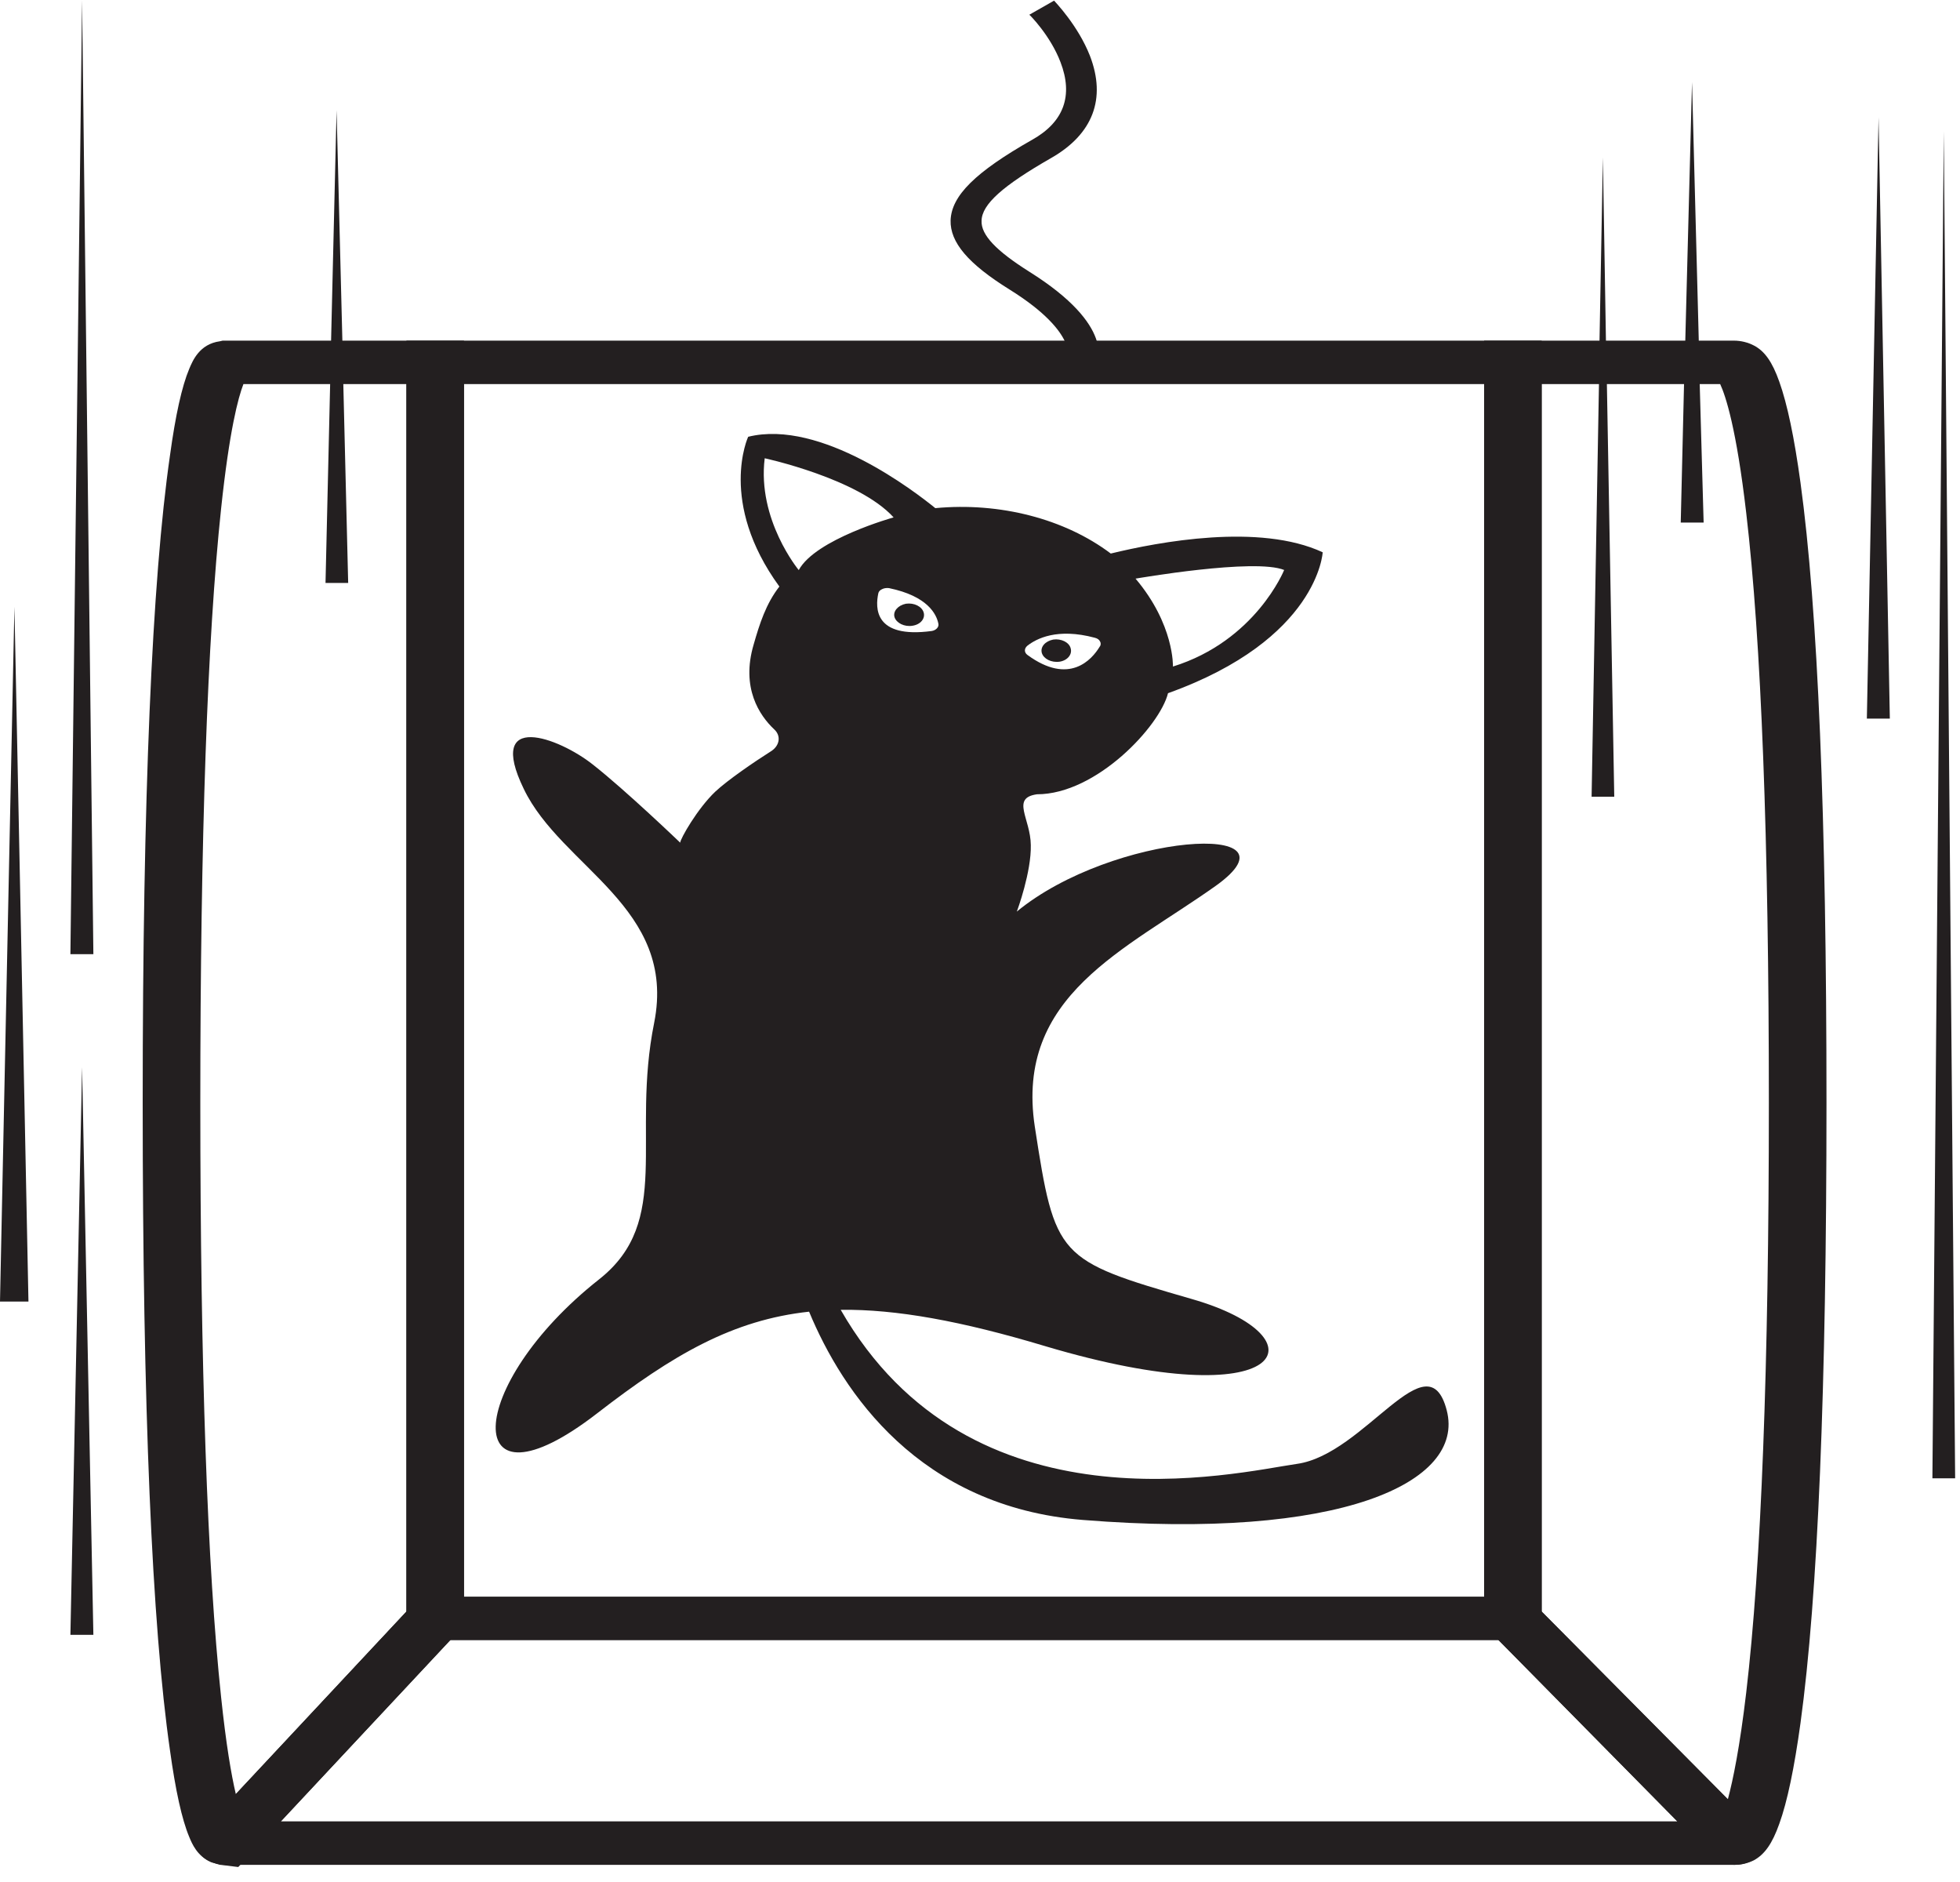
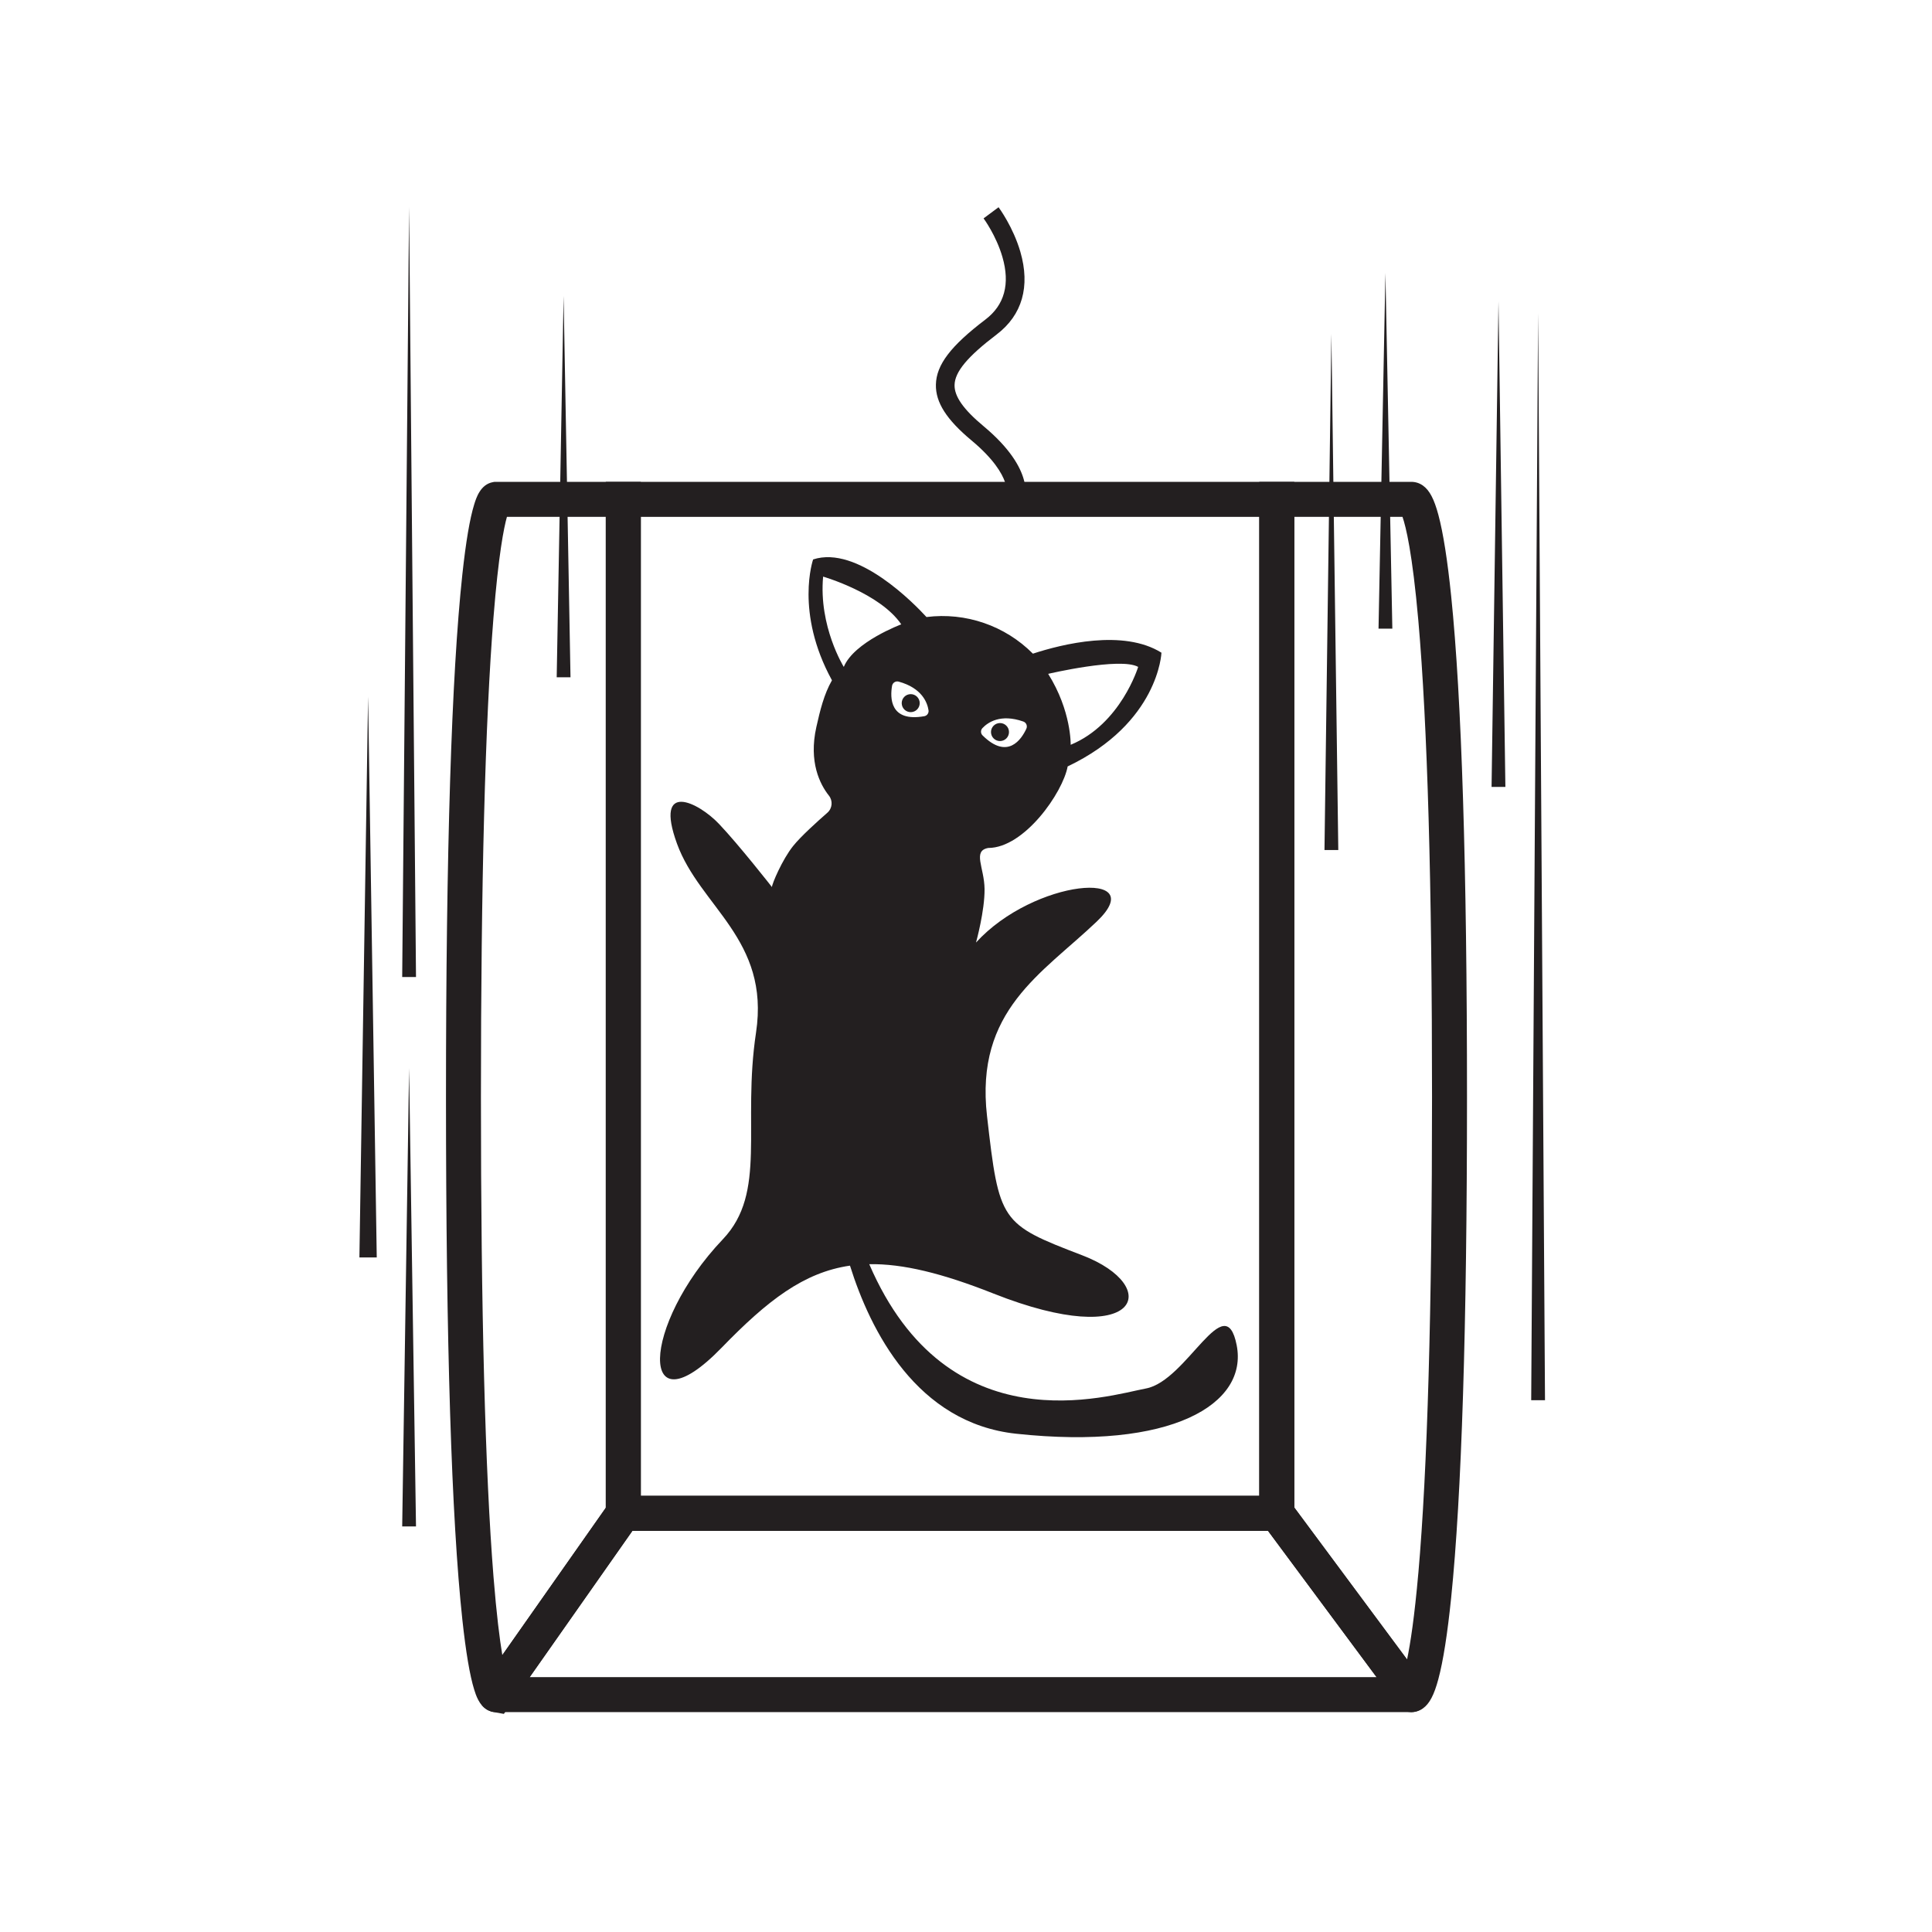
- <svg xmlns="http://www.w3.org/2000/svg" width="25pt" height="24pt" viewBox="0 0 25 24" version="1.1">
-   <g id="surface1">
-     <path style=" stroke:none;fill-rule:nonzero;fill:rgb(13.725%,12.157%,12.549%);fill-opacity:1;" d="M 1.047 0.004 L 1.191 12.168 L 0.898 12.168 Z M 1.047 0.004 " />
-     <path style=" stroke:none;fill-rule:nonzero;fill:rgb(13.725%,12.157%,12.549%);fill-opacity:1;" d="M 21.73 6.664 L 21.438 6.664 L 21.48 4.898 L 21.496 4.344 L 21.582 1.047 L 21.668 4.344 L 21.68 4.898 Z M 21.73 6.664 " />
-     <path style=" stroke:none;fill-rule:nonzero;fill:rgb(13.725%,12.157%,12.549%);fill-opacity:1;" d="M 0.184 7.738 L 0.363 16.598 L 0 16.598 Z M 0.184 7.738 " />
-     <path style=" stroke:none;fill-rule:nonzero;fill:rgb(13.725%,12.157%,12.549%);fill-opacity:1;" d="M 20.59 10.16 L 20.301 10.16 L 20.395 4.898 L 20.402 4.344 L 20.445 2.008 L 20.484 4.344 L 20.496 4.898 Z M 20.59 10.16 " />
-     <path style=" stroke:none;fill-rule:nonzero;fill:rgb(13.725%,12.157%,12.549%);fill-opacity:1;" d="M 4.441 7.434 L 4.152 7.434 L 4.211 4.898 L 4.223 4.344 L 4.293 1.406 L 4.367 4.344 L 4.379 4.898 Z M 4.441 7.434 " />
-     <path style=" stroke:none;fill-rule:nonzero;fill:rgb(13.725%,12.157%,12.549%);fill-opacity:1;" d="M 24.793 1.676 L 24.938 18.852 L 24.648 18.852 Z M 24.793 1.676 " />
-     <path style=" stroke:none;fill-rule:nonzero;fill:rgb(13.725%,12.157%,12.549%);fill-opacity:1;" d="M 1.047 13.609 L 1.191 20.848 L 0.898 20.848 Z M 1.047 13.609 " />
-     <path style=" stroke:none;fill-rule:nonzero;fill:rgb(13.725%,12.157%,12.549%);fill-opacity:1;" d="M 23.961 1.496 L 24.105 9.164 L 23.812 9.164 Z M 23.961 1.496 " />
-     <path style=" stroke:none;fill-rule:nonzero;fill:rgb(13.725%,12.157%,12.549%);fill-opacity:1;" d="M 2.84 4.344 L 2.805 4.352 C 2.543 4.387 2.457 4.602 2.414 4.703 C 2.32 4.926 2.238 5.297 2.168 5.809 C 1.938 7.398 1.82 10.18 1.82 14.062 C 1.82 17.949 1.938 20.727 2.168 22.32 C 2.238 22.828 2.32 23.203 2.414 23.426 C 2.449 23.512 2.516 23.668 2.684 23.742 C 2.699 23.746 2.707 23.754 2.719 23.754 C 2.734 23.758 2.754 23.766 2.77 23.77 L 2.785 23.773 L 2.805 23.781 L 2.812 23.781 L 3.039 23.809 L 3.066 23.781 L 3.582 23.227 L 5.742 20.918 L 5.918 20.727 L 5.918 4.344 Z M 3.008 22.879 C 2.949 22.629 2.883 22.238 2.82 21.641 C 2.645 19.992 2.555 17.441 2.555 14.062 C 2.555 10.684 2.645 8.133 2.82 6.488 C 2.926 5.488 3.039 5.066 3.105 4.898 L 5.184 4.898 L 5.184 20.551 Z M 3.008 22.879 " />
-     <path style=" stroke:none;fill-rule:nonzero;fill:rgb(13.725%,12.157%,12.549%);fill-opacity:1;" d="M 22.422 23.34 L 22.039 22.945 L 19.664 20.551 L 19.594 20.477 C 19.523 20.406 19.414 20.363 19.297 20.363 L 5.551 20.363 C 5.43 20.363 5.32 20.406 5.25 20.48 L 5.184 20.551 L 3.008 22.879 L 2.57 23.344 C 2.512 23.406 2.492 23.488 2.512 23.562 C 2.535 23.637 2.598 23.703 2.684 23.742 C 2.695 23.746 2.703 23.75 2.719 23.754 C 2.734 23.758 2.75 23.766 2.77 23.77 L 2.785 23.773 L 2.809 23.777 C 2.832 23.781 2.852 23.781 2.871 23.781 L 22.125 23.781 C 22.266 23.781 22.391 23.723 22.457 23.629 C 22.52 23.535 22.508 23.422 22.422 23.34 Z M 3.582 23.227 L 5.742 20.914 L 19.113 20.914 L 21.395 23.227 Z M 3.582 23.227 " />
-     <path style=" stroke:none;fill-rule:nonzero;fill:rgb(13.725%,12.157%,12.549%);fill-opacity:1;" d="M 5.184 4.344 L 5.184 20.914 L 19.664 20.914 L 19.664 4.344 Z M 5.918 4.898 L 18.93 4.898 L 18.93 20.363 L 5.918 20.363 Z M 5.918 4.898 " />
-     <path style=" stroke:none;fill-rule:nonzero;fill:rgb(13.725%,12.157%,12.549%);fill-opacity:1;" d="M 13.973 4.68 L 13.613 4.562 C 13.613 4.562 13.613 4.566 13.613 4.566 C 13.613 4.566 13.645 4.488 13.582 4.352 C 13.516 4.211 13.34 3.98 12.875 3.691 C 12.348 3.363 12.117 3.09 12.125 2.809 C 12.137 2.496 12.438 2.195 13.168 1.781 C 13.57 1.555 13.691 1.219 13.527 0.793 C 13.398 0.453 13.133 0.188 13.129 0.188 L 13.445 0.008 C 13.457 0.023 13.75 0.324 13.902 0.711 C 14.113 1.258 13.941 1.711 13.406 2.016 C 12.793 2.367 12.523 2.605 12.52 2.816 C 12.512 2.996 12.707 3.199 13.129 3.465 C 14.238 4.16 14.004 4.633 13.973 4.68 Z M 13.973 4.68 " />
-     <path style=" stroke:none;fill-rule:nonzero;fill:rgb(13.725%,12.157%,12.549%);fill-opacity:1;" d="M 22.965 6.152 C 22.887 5.582 22.797 5.152 22.695 4.867 C 22.605 4.613 22.508 4.477 22.371 4.406 C 22.297 4.367 22.207 4.344 22.117 4.344 L 18.93 4.344 L 18.93 20.734 L 19.113 20.914 L 21.395 23.227 L 21.902 23.734 L 22.008 23.766 C 22.043 23.773 22.082 23.781 22.125 23.781 L 22.129 23.781 C 22.215 23.781 22.301 23.758 22.371 23.723 C 22.508 23.648 22.605 23.512 22.695 23.258 C 22.797 22.977 22.887 22.543 22.965 21.977 C 23.188 20.352 23.297 17.688 23.297 14.062 C 23.297 10.438 23.188 7.777 22.965 6.152 Z M 22.273 21.586 C 22.191 22.281 22.105 22.699 22.039 22.945 L 19.664 20.551 L 19.664 4.898 L 21.941 4.898 C 22.012 5.051 22.148 5.465 22.273 6.539 C 22.465 8.176 22.562 10.703 22.562 14.062 C 22.562 17.422 22.465 19.953 22.273 21.586 Z M 22.273 21.586 " />
-     <path style=" stroke:none;fill-rule:nonzero;fill:rgb(13.725%,12.157%,12.549%);fill-opacity:1;" d="M 18.453 17.984 C 18.211 17.055 17.41 18.547 16.543 18.668 C 15.758 18.781 12.383 19.598 10.723 16.703 C 11.43 16.695 12.258 16.844 13.336 17.168 C 16.422 18.086 16.918 17.059 15.203 16.566 C 13.484 16.07 13.457 16.039 13.199 14.367 C 12.945 12.691 14.355 12.117 15.512 11.293 C 16.664 10.465 14.195 10.617 12.969 11.625 C 12.977 11.609 13.156 11.117 13.148 10.777 C 13.145 10.438 12.891 10.176 13.227 10.129 C 13.988 10.129 14.797 9.254 14.898 8.84 C 16.816 8.152 16.871 7.043 16.871 7.043 C 16.066 6.668 14.781 6.91 14.168 7.059 C 13.582 6.617 12.754 6.402 11.93 6.48 C 11.68 6.277 10.473 5.34 9.543 5.57 C 9.543 5.57 9.156 6.402 9.941 7.48 C 9.77 7.699 9.688 7.957 9.613 8.219 C 9.449 8.773 9.688 9.125 9.875 9.301 C 9.961 9.379 9.949 9.5 9.844 9.574 C 9.621 9.715 9.285 9.945 9.125 10.094 C 8.895 10.312 8.676 10.699 8.676 10.746 C 8.676 10.746 7.98 10.078 7.562 9.75 C 7.129 9.406 6.195 9.059 6.68 10.059 C 7.16 11.062 8.637 11.57 8.344 13.043 C 8.047 14.516 8.582 15.57 7.645 16.312 C 5.914 17.676 5.859 19.383 7.617 18.023 C 8.586 17.273 9.348 16.832 10.32 16.727 C 10.746 17.754 11.723 19.215 13.812 19.383 C 17.078 19.645 18.695 18.914 18.453 17.984 Z M 16.379 7.27 C 16.379 7.27 16.016 8.172 14.961 8.5 C 14.961 8.5 14.98 7.965 14.484 7.379 C 14.488 7.379 16.008 7.113 16.383 7.27 Z M 13.105 8.234 C 13.219 8.145 13.484 8.004 13.965 8.133 C 13.996 8.141 14.02 8.156 14.031 8.18 C 14.043 8.199 14.043 8.227 14.027 8.246 C 13.926 8.414 13.637 8.742 13.105 8.352 C 13.062 8.32 13.062 8.27 13.105 8.234 Z M 11.969 7.953 C 11.98 7.996 11.938 8.039 11.883 8.047 C 11.148 8.145 11.164 7.75 11.203 7.566 C 11.207 7.543 11.227 7.523 11.254 7.512 C 11.277 7.5 11.312 7.496 11.34 7.5 C 11.832 7.602 11.945 7.832 11.969 7.953 Z M 10.188 7.27 C 10.188 7.27 9.656 6.629 9.754 5.844 C 9.754 5.844 10.949 6.102 11.398 6.598 C 11.398 6.598 10.402 6.875 10.188 7.27 Z M 10.188 7.27 " />
-     <path style=" stroke:none;fill-rule:nonzero;fill:rgb(13.725%,12.157%,12.549%);fill-opacity:1;" d="M 11.637 7.98 C 11.535 7.996 11.434 7.945 11.41 7.871 C 11.387 7.797 11.453 7.719 11.555 7.699 C 11.66 7.684 11.758 7.734 11.781 7.809 C 11.805 7.887 11.742 7.965 11.637 7.98 Z M 11.637 7.98 " />
-     <path style=" stroke:none;fill-rule:nonzero;fill:rgb(13.725%,12.157%,12.549%);fill-opacity:1;" d="M 13.516 8.438 C 13.41 8.453 13.312 8.402 13.289 8.328 C 13.266 8.25 13.332 8.176 13.434 8.156 C 13.535 8.141 13.637 8.191 13.656 8.266 C 13.68 8.344 13.617 8.422 13.516 8.438 Z M 13.516 8.438 " />
+ <svg xmlns="http://www.w3.org/2000/svg" id="Layer_1" data-name="Layer 1" viewBox="0 0 2000 2000">
+   <defs>
+     <style>.cls-1{fill:#231f20;}</style>
+   </defs>
+   <g id="air">
+     <polygon class="cls-1" points="423.49 214.29 430.64 1011.4 416.35 1011.4 423.49 214.29" />
+     <polygon class="cls-1" points="1441.34 650.76 1427.05 650.76 1429.29 535.06 1430 498.82 1434.19 282.6 1438.39 498.82 1439.09 535.06 1441.34 650.76" />
+     <polygon class="cls-1" points="381.04 721.08 390.01 1301.72 372.06 1301.72 381.04 721.08" />
+     <polygon class="cls-1" points="1385.39 879.96 1371.1 879.96 1375.71 535.06 1376.19 498.82 1378.24 345.72 1380.29 498.82 1380.77 535.06 1385.39 879.96" />
+     <polygon class="cls-1" points="590.58 701.14 576.29 701.14 579.29 535.06 579.95 498.82 583.43 306.28 586.92 498.82 587.57 535.06 590.58 701.14" />
+     <polygon class="cls-1" points="1592.24 323.96 1599.38 1449.49 1585.09 1449.49 1592.24 323.96" />
+     <polygon class="cls-1" points="423.49 1105.83 430.64 1580.18 416.35 1580.18 423.49 1105.83" />
+     <polygon class="cls-1" points="1551.22 312.09 1558.37 814.62 1544.07 814.62 1551.22 312.09" />
+   </g>
+   <g id="lift">
+     <path class="cls-1" d="M511.82,498.82l-1.62.3c-12.88,2.36-17.21,16.28-19.29,23-4.54,14.59-8.67,39-12.29,72.56C467.38,698.94,461.68,881,461.68,1135.6s5.7,436.66,16.94,541c3.62,33.56,7.75,58,12.29,72.56,1.73,5.54,5,16,13.39,20.78a16.64,16.64,0,0,0,1.51.79,18.94,18.94,0,0,0,2.54,1l.79.22,1.06.22.26.05,11.16,2,1.26-1.8,25.45-36.24,106.33-151.43,8.7-12.39V498.82ZM520,1713.37c-2.78-16.62-6-42.18-9.14-81.23-8.61-107.9-13-275-13-496.54s4.37-388.64,13-496.54c5.22-65.35,10.78-92.9,13.91-104H627.12V1560.87Z" />
+     <path class="cls-1" d="M1475.59,1743.46l-19-25.56h0L1339.86,1560.6l-3.57-4.81a18.13,18.13,0,0,0-14.55-7.32H645.24a18.13,18.13,0,0,0-14.83,7.71l-3.29,4.68h0L520,1713.37l-21.4,30.48a18.11,18.11,0,0,0,5.66,26,16.64,16.64,0,0,0,1.51.79,18.94,18.94,0,0,0,2.54,1l.79.22,1.06.22.26.05a18.81,18.81,0,0,0,3,.25H1461a18.12,18.12,0,0,0,14.55-28.92Zm-927.26-7.32,106.33-151.43h658L1425,1736.14Z" />
+     <path class="cls-1" d="M627.12,498.82V1584.71h712.74V498.82Zm36.24,36.24h640.26V1548.47H663.36Z" />
+     <path class="cls-1" d="M1059.74,520.8,1042.05,513a2.5,2.5,0,0,0-.14.34c.07-.2,1.68-5.09-1.52-14.27s-11.78-24.05-34.66-43.12c-25.92-21.6-37.3-39.44-36.89-57.84.46-20.48,15.31-40,51.26-67.32,19.77-15,25.7-36.82,17.61-64.73-6.45-22.28-19.39-39.84-19.52-40l15.51-11.53c.62.83,15.16,20.58,22.58,46.17,10.39,35.85,1.92,65.42-24.48,85.5-30.28,23-43.33,38.68-43.64,52.36-.26,11.8,9.25,25.33,29.94,42.56C1072.63,486.58,1061.22,517.43,1059.74,520.8Z" />
+     <path class="cls-1" d="M1502.26,617.18c-3.82-37.29-8.28-65.62-13.26-84.21-4.38-16.38-9.15-25.43-15.94-30.28a20.46,20.46,0,0,0-12.58-3.87H1303.62V1572.58l9,12.13L1425,1736.14l24.81,33.43,5.31,1.83a18.48,18.48,0,0,0,5.65,1h.38a20.55,20.55,0,0,0,11.88-3.88c6.79-4.84,11.56-13.9,15.94-30.28,5-18.59,9.44-46.92,13.26-84.21,10.88-106.38,16.4-280.8,16.4-518.42S1513.14,723.56,1502.26,617.18Zm-34,1011.24c-4,45.55-8.23,73-11.67,89.47L1339.86,1560.6V535.06h112c3.47,9.93,10.24,37.13,16.43,107.72,9.38,106.93,14.14,272.74,14.14,492.82S1477.66,1521.49,1468.28,1628.42Z" />
+   </g>
+   <g id="cat">
+     <path class="cls-1" d="M1280.22,1392.6c-12-61.07-51.31,36.83-93.93,44.75-38.71,7.21-204.69,60.83-286.45-128.68,34.7-.57,75.41,9.32,128.54,30.38,151.82,60.19,176.37-7.26,91.82-39.62s-85.88-34.36-98.43-144,56.8-147.31,113.6-201.46-64.86-44.32-125,21.73c.27-1,9.1-33,8.84-55.47-.25-22.12-12.73-39.45,3.8-42.42,37.41,0,77.28-57.38,82.22-84.4,94.42-45.06,97.1-117.74,97.1-117.74-39.46-24.71-102.85-8.88-133.07,1a132.09,132.09,0,0,0-110.17-37.92c-12.18-13.31-71.53-74.66-117.35-59.62,0,0-19.13,54.62,19.5,125.11-8.28,14.5-12.28,31.14-16.17,48.45C837,788.9,848.87,811.94,858,823.51a12.91,12.91,0,0,1-1.49,17.81c-10.88,9.51-27.54,24.58-35.4,34.37-11.4,14.2-22,39.46-22,42.58,0,0-34.26-43.78-54.83-65.39C723,830.41,677,807.61,700.75,873.18s96.44,99.26,81.89,195.71,11.85,165.49-34.36,214c-85.15,89.5-87.83,201.46-1.3,112.3,47.58-49.07,85.17-78.09,132.92-85,21.08,67.24,69,162.91,172,174C1212.51,1501.46,1292.16,1453.67,1280.22,1392.6Zm-102-702.22s-17.92,59.14-69.86,80.63c0,0,.89-34.93-23.29-73.44C1085.09,697.57,1159.84,680,1178.24,690.38ZM1017,753.75c5.52-5.87,18.68-15.14,42.37-6.81a5.47,5.47,0,0,1,3.1,7.45c-5.07,10.94-19.34,32.64-45.36,6.86A5.39,5.39,0,0,1,1017,753.75Zm-55.79-18.44a5.38,5.38,0,0,1-4.36,6.1c-36.07,6.39-35.45-19.58-33.39-31.46a5.46,5.46,0,0,1,6.78-4.36C954.46,712.23,960,727.34,961.21,735.31Zm-87.72-44.93s-26.12-41.86-21.4-93.47c0,0,58.85,17,80.89,49.41C933,646.32,884.05,664.58,873.49,690.38Z" />
+     <path class="cls-1" d="M944.75,737a9.32,9.32,0,1,1,7.13-11.08A9.32,9.32,0,0,1,944.75,737Z" />
+     <path class="cls-1" d="M1037.17,766.93a9.32,9.32,0,1,1,7.13-11.07A9.32,9.32,0,0,1,1037.17,766.93Z" />
  </g>
</svg>
